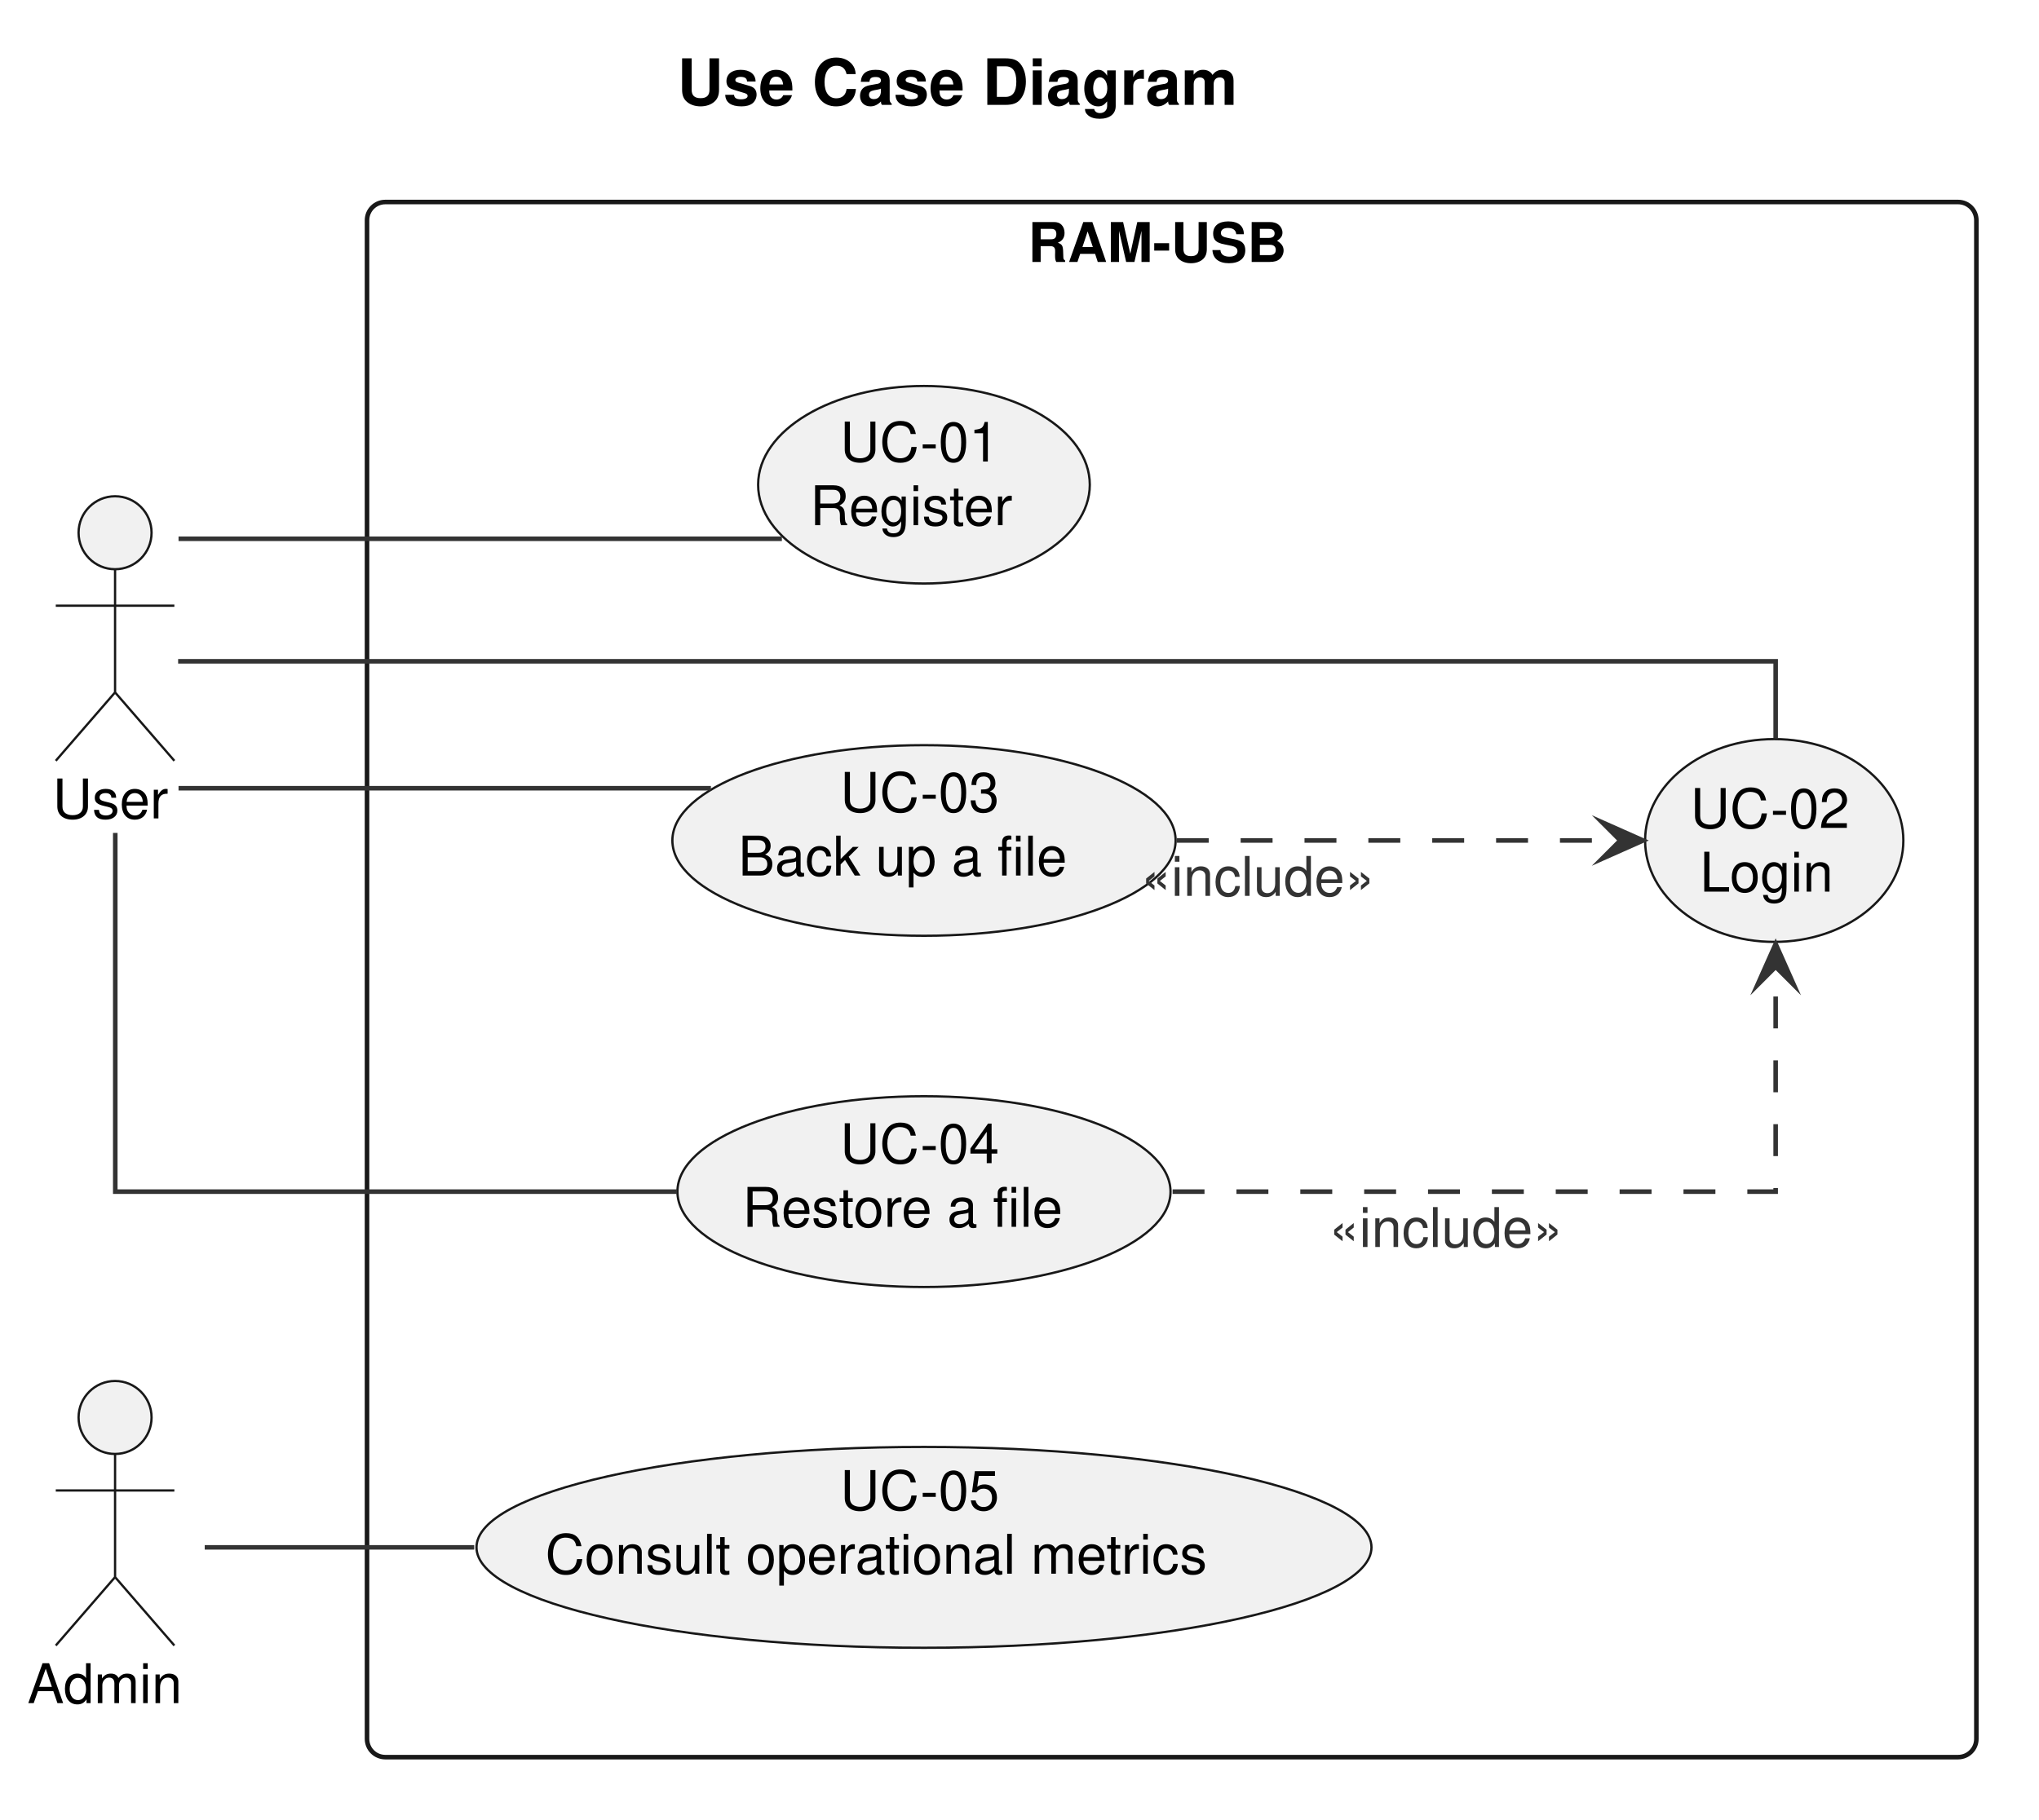
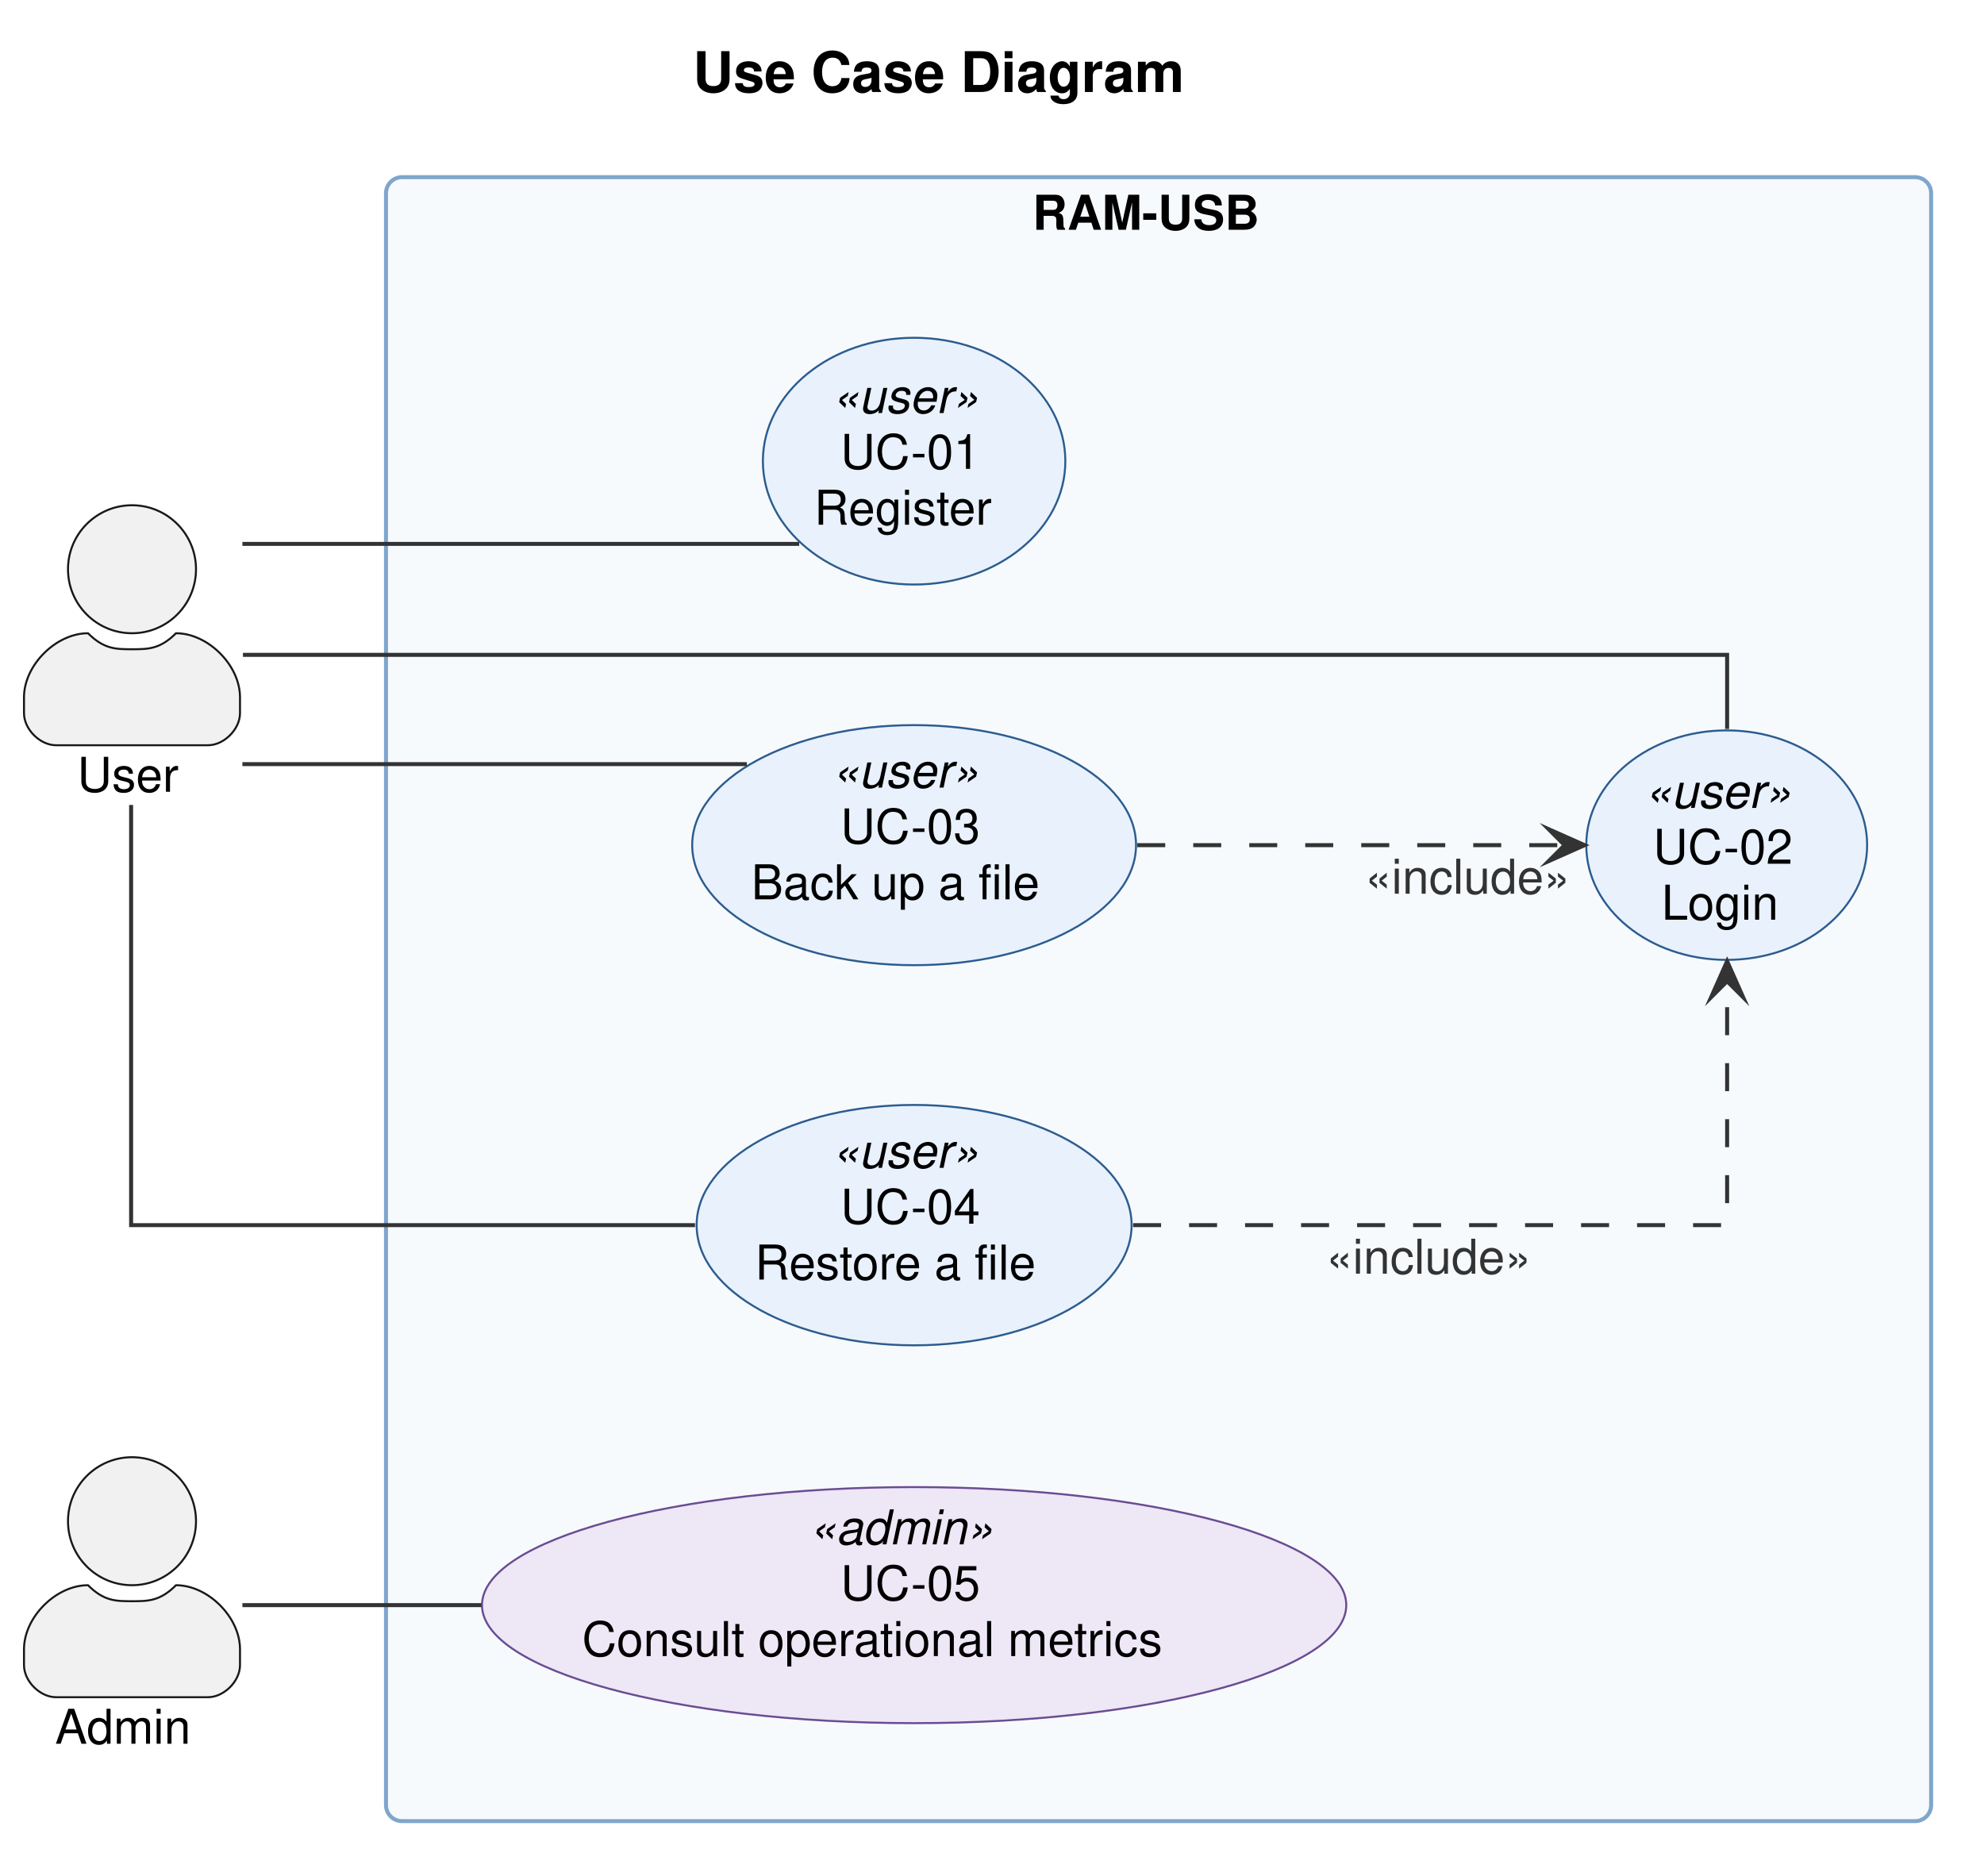
- <svg xmlns="http://www.w3.org/2000/svg" contentStyleType="text/css" data-diagram-type="DESCRIPTION" height="399px" preserveAspectRatio="none" style="width:447px;height:399px;background:#FFFFFF;" version="1.1" viewBox="0 0 447 399" width="447px" zoomAndPan="magnify">
+ <svg xmlns="http://www.w3.org/2000/svg" contentStyleType="text/css" data-diagram-type="DESCRIPTION" height="469px" preserveAspectRatio="none" style="width:496px;height:469px;background:#FFFFFF;" version="1.1" viewBox="0 0 496 469" width="496px" zoomAndPan="magnify">
  <defs />
  <g>
    <g class="title" data-source-line="3">
-       <text fill="#000000" font-family="'Helvetica'" font-size="14" font-weight="700" lengthAdjust="spacing" textLength="143.322" x="148.474" y="22.995">Use Case Diagram</text>
+       <text fill="#000000" font-family="'Helvetica'" font-size="14" font-weight="700" lengthAdjust="spacing" textLength="143.322" x="173.229" y="22.995">Use Case Diagram</text>
    </g>
-     <g class="cluster" data-qualified-name="RAM-USB" data-source-line="11" id="ent0003">
-       <rect fill="none" height="341" rx="4" ry="4" style="stroke:#181818;stroke-width:1;" width="352.81" x="80.46" y="44.297" />
-       <text fill="#000000" font-family="'Helvetica'" font-size="12" font-weight="700" lengthAdjust="spacing" textLength="62.982" x="225.374" y="57.435">RAM-USB</text>
+     <g class="cluster" data-qualified-name="RAM-USB" data-source-line="24" id="ent0003">
+       <rect fill="#F7FAFD" height="411" rx="4" ry="4" style="stroke:#7FA6CC;stroke-width:1;" width="386.28" x="96.5" y="44.297" />
+       <text fill="#000000" font-family="'Helvetica'" font-size="12" font-weight="700" lengthAdjust="spacing" textLength="62.982" x="258.149" y="57.435">RAM-USB</text>
    </g>
-     <g class="entity" data-qualified-name="RAM-USB.UC1" data-source-line="13" id="ent0004">
-       <ellipse cx="202.555" cy="106.294" fill="#F1F1F1" rx="36.355" ry="21.658" style="stroke:#181818;stroke-width:0.5;" />
-       <text fill="#000000" font-family="'Helvetica'" font-size="12" lengthAdjust="spacing" textLength="36.762" x="184.174" y="101.194">UC-01</text>
-       <text fill="#000000" font-family="'Helvetica'" font-size="12" lengthAdjust="spacing" textLength="49.945" x="177.582" y="115.163">Register</text>
+     <g class="entity" data-qualified-name="RAM-USB.UC1" data-source-line="26" id="ent0004">
+       <ellipse cx="228.528" cy="115.293" fill="#E8F1FC" rx="37.808" ry="30.846" style="stroke:#2C5C8F;stroke-width:0.5;" />
+       <text fill="#000000" font-family="'Helvetica'" font-size="12" font-style="italic" lengthAdjust="spacing" textLength="40.986" x="208.035" y="103.253">«user»</text>
+       <text fill="#000000" font-family="'Helvetica'" font-size="12" lengthAdjust="spacing" textLength="36.762" x="210.147" y="117.222">UC-01</text>
+       <text fill="#000000" font-family="'Helvetica'" font-size="12" lengthAdjust="spacing" textLength="49.945" x="203.555" y="131.191">Register</text>
    </g>
-     <g class="entity" data-qualified-name="RAM-USB.UC4" data-source-line="14" id="ent0005">
-       <ellipse cx="202.558" cy="261.295" fill="#F1F1F1" rx="54.048" ry="20.918" style="stroke:#181818;stroke-width:0.5;" />
-       <text fill="#000000" font-family="'Helvetica'" font-size="12" lengthAdjust="spacing" textLength="36.762" x="184.177" y="255.048">UC-04</text>
-       <text fill="#000000" font-family="'Helvetica'" font-size="12" lengthAdjust="spacing" textLength="79.594" x="162.761" y="269.016">Restore a file</text>
+     <g class="entity" data-qualified-name="RAM-USB.UC4" data-source-line="27" id="ent0005">
+       <ellipse cx="228.532" cy="306.295" fill="#E8F1FC" rx="54.372" ry="30.048" style="stroke:#2C5C8F;stroke-width:0.5;" />
+       <text fill="#000000" font-family="'Helvetica'" font-size="12" font-style="italic" lengthAdjust="spacing" textLength="40.986" x="208.039" y="291.961">«user»</text>
+       <text fill="#000000" font-family="'Helvetica'" font-size="12" lengthAdjust="spacing" textLength="36.762" x="210.151" y="305.93">UC-04</text>
+       <text fill="#000000" font-family="'Helvetica'" font-size="12" lengthAdjust="spacing" textLength="79.594" x="188.736" y="319.898">Restore a file</text>
    </g>
-     <g class="entity" data-qualified-name="RAM-USB.UC3" data-source-line="15" id="ent0006">
-       <ellipse cx="202.564" cy="184.294" fill="#F1F1F1" rx="55.163" ry="20.897" style="stroke:#181818;stroke-width:0.5;" />
-       <text fill="#000000" font-family="'Helvetica'" font-size="12" lengthAdjust="spacing" textLength="36.762" x="184.183" y="178.013">UC-03</text>
-       <text fill="#000000" font-family="'Helvetica'" font-size="12" lengthAdjust="spacing" textLength="81.428" x="161.85" y="191.982">Back up a file</text>
+     <g class="entity" data-qualified-name="RAM-USB.UC3" data-source-line="28" id="ent0006">
+       <ellipse cx="228.53" cy="211.296" fill="#E8F1FC" rx="55.48" ry="30.009" style="stroke:#2C5C8F;stroke-width:0.5;" />
+       <text fill="#000000" font-family="'Helvetica'" font-size="12" font-style="italic" lengthAdjust="spacing" textLength="40.986" x="208.037" y="196.9">«user»</text>
+       <text fill="#000000" font-family="'Helvetica'" font-size="12" lengthAdjust="spacing" textLength="36.762" x="210.149" y="210.869">UC-03</text>
+       <text fill="#000000" font-family="'Helvetica'" font-size="12" lengthAdjust="spacing" textLength="81.428" x="187.816" y="224.838">Back up a file</text>
    </g>
-     <g class="entity" data-qualified-name="RAM-USB.UC5" data-source-line="16" id="ent0007">
-       <ellipse cx="202.561" cy="339.297" fill="#F1F1F1" rx="98.101" ry="22.02" style="stroke:#181818;stroke-width:0.5;" />
-       <text fill="#000000" font-family="'Helvetica'" font-size="12" lengthAdjust="spacing" textLength="36.762" x="184.18" y="331.104">UC-05</text>
-       <text fill="#000000" font-family="'Helvetica'" font-size="12" lengthAdjust="spacing" textLength="166.049" x="119.536" y="345.073">Consult operational metrics</text>
+     <g class="entity" data-qualified-name="RAM-USB.UC5" data-source-line="29" id="ent0007">
+       <ellipse cx="228.534" cy="401.295" fill="#EDE7F6" rx="108.034" ry="29.508" style="stroke:#6A4C93;stroke-width:0.5;" />
+       <text fill="#000000" font-family="'Helvetica'" font-size="12" font-style="italic" lengthAdjust="spacing" textLength="52.412" x="202.328" y="386.094">«admin»</text>
+       <text fill="#000000" font-family="'Helvetica'" font-size="12" lengthAdjust="spacing" textLength="36.762" x="210.154" y="400.063">UC-05</text>
+       <text fill="#000000" font-family="'Helvetica'" font-size="12" lengthAdjust="spacing" textLength="166.049" x="145.51" y="414.031">Consult operational metrics</text>
    </g>
-     <g class="entity" data-qualified-name="RAM-USB.UC2" data-source-line="18" id="ent0008">
-       <ellipse cx="388.957" cy="184.3" fill="#F1F1F1" rx="28.308" ry="22.233" style="stroke:#181818;stroke-width:0.5;" />
-       <text fill="#000000" font-family="'Helvetica'" font-size="12" lengthAdjust="spacing" textLength="36.762" x="370.577" y="181.548">UC-02</text>
-       <text fill="#000000" font-family="'Helvetica'" font-size="12" lengthAdjust="spacing" textLength="32.584" x="372.666" y="195.517">Login</text>
+     <g class="entity" data-qualified-name="RAM-USB.UC2" data-source-line="31" id="ent0008">
+       <ellipse cx="431.677" cy="211.292" fill="#E8F1FC" rx="35.107" ry="28.686" style="stroke:#2C5C8F;stroke-width:0.5;" />
+       <text fill="#000000" font-family="'Helvetica'" font-size="12" font-style="italic" lengthAdjust="spacing" textLength="40.986" x="411.184" y="201.988">«user»</text>
+       <text fill="#000000" font-family="'Helvetica'" font-size="12" lengthAdjust="spacing" textLength="36.762" x="413.296" y="215.957">UC-02</text>
+       <text fill="#000000" font-family="'Helvetica'" font-size="12" lengthAdjust="spacing" textLength="32.584" x="415.385" y="229.926">Login</text>
    </g>
-     <g class="entity" data-qualified-name="User" data-source-line="8" id="ent0001">
-       <ellipse cx="25.226" cy="116.817" fill="#F1F1F1" rx="8" ry="8" style="stroke:#181818;stroke-width:0.5;" />
-       <path d="M25.226,124.817 L25.226,151.817 M12.226,132.817 L38.226,132.817 M25.226,151.817 L12.226,166.817 M25.226,151.817 L38.226,166.817" fill="none" style="stroke:#181818;stroke-width:0.5;" />
-       <text fill="#000000" font-family="'Helvetica'" font-size="12" lengthAdjust="spacing" textLength="27.352" x="11.55" y="179.456">User</text>
+     <g class="entity" data-qualified-name="User" data-source-line="21" id="ent0001">
+       <ellipse cx="33" cy="142.317" fill="#F1F1F1" rx="16" ry="16" style="stroke:#181818;stroke-width:0.5;" />
+       <path d="M33,162.317 C37,162.317 40,162.317 44,158.317 C52,158.317 60,166.317 60,174.317 L60,178.317 C60,182.317 56,186.317 52,186.317 L14,186.317 C10,186.317 6,182.317 6,178.317 L6,174.317 C6,166.317 14,158.317 22,158.317 C26,162.317 29,162.317 33,162.317" fill="#F1F1F1" style="stroke:#181818;stroke-width:0.5;" />
+       <text fill="#000000" font-family="'Helvetica'" font-size="12" lengthAdjust="spacing" textLength="27.352" x="19.324" y="197.956">User</text>
    </g>
-     <g class="entity" data-qualified-name="Admin" data-source-line="9" id="ent0002">
-       <ellipse cx="25.227" cy="310.817" fill="#F1F1F1" rx="8" ry="8" style="stroke:#181818;stroke-width:0.5;" />
-       <path d="M25.227,318.817 L25.227,345.817 M12.227,326.817 L38.227,326.817 M25.227,345.817 L12.227,360.817 M25.227,345.817 L38.227,360.817" fill="none" style="stroke:#181818;stroke-width:0.5;" />
-       <text fill="#000000" font-family="'Helvetica'" font-size="12" lengthAdjust="spacing" textLength="38.455" x="6" y="373.455">Admin</text>
+     <g class="entity" data-qualified-name="Admin" data-source-line="22" id="ent0002">
+       <ellipse cx="33" cy="380.317" fill="#F1F1F1" rx="16" ry="16" style="stroke:#181818;stroke-width:0.5;" />
+       <path d="M33,400.317 C37,400.317 40,400.317 44,396.317 C52,396.317 60,404.317 60,412.317 L60,416.317 C60,420.317 56,424.317 52,424.317 L14,424.317 C10,424.317 6,420.317 6,416.317 L6,412.317 C6,404.317 14,396.317 22,396.317 C26,400.317 29,400.317 33,400.317" fill="#F1F1F1" style="stroke:#181818;stroke-width:0.5;" />
+       <text fill="#000000" font-family="'Helvetica'" font-size="12" lengthAdjust="spacing" textLength="38.455" x="13.773" y="435.955">Admin</text>
    </g>
-     <g class="link" data-entity-1="ent0001" data-entity-2="ent0004" data-link-type="association" data-source-line="21" id="lnk9">
-       <path d="M39.14,118.137 C67.47,118.137 132.46,118.137 171.41,118.137" fill="none" id="User-UC1" style="stroke:#333333;stroke-width:1;" />
+     <g class="link" data-entity-1="ent0001" data-entity-2="ent0004" data-link-type="association" data-source-line="34" id="lnk9">
+       <path d="M60.6,135.977 C97.45,135.977 162.39,135.977 199.8,135.977" fill="none" id="User-UC1" style="stroke:#333333;stroke-width:1;" />
    </g>
-     <g class="link" data-entity-1="ent0001" data-entity-2="ent0006" data-link-type="association" data-source-line="22" id="lnk10">
-       <path d="M39.14,172.837 C63.96,172.837 116.92,172.837 155.85,172.837" fill="none" id="User-UC3" style="stroke:#333333;stroke-width:1;" />
+     <g class="link" data-entity-1="ent0001" data-entity-2="ent0006" data-link-type="association" data-source-line="35" id="lnk10">
+       <path d="M60.6,191.037 C93.45,191.037 148.62,191.037 186.71,191.037" fill="none" id="User-UC3" style="stroke:#333333;stroke-width:1;" />
    </g>
-     <g class="link" data-entity-1="ent0001" data-entity-2="ent0005" data-link-type="association" data-source-line="23" id="lnk11">
-       <path d="M25.27,182.637 C25.27,216.547 25.27,261.297 25.27,261.297 C25.27,261.297 96.27,261.297 148.4,261.297" fill="none" id="User-UC4" style="stroke:#333333;stroke-width:1;" />
+     <g class="link" data-entity-1="ent0001" data-entity-2="ent0005" data-link-type="association" data-source-line="36" id="lnk11">
+       <path d="M32.78,201.247 C32.78,243.607 32.78,306.297 32.78,306.297 C32.78,306.297 115.84,306.297 173.75,306.297" fill="none" id="User-UC4" style="stroke:#333333;stroke-width:1;" />
    </g>
-     <g class="link" data-entity-1="ent0001" data-entity-2="ent0008" data-link-type="association" data-source-line="24" id="lnk12">
-       <path d="M39.05,145.007 C105.55,145.007 389.27,145.007 389.27,145.007 C389.27,145.007 389.27,153.077 389.27,161.897" fill="none" id="User-UC2" style="stroke:#333333;stroke-width:1;" />
+     <g class="link" data-entity-1="ent0001" data-entity-2="ent0008" data-link-type="association" data-source-line="37" id="lnk12">
+       <path d="M60.73,163.717 C151.16,163.717 431.78,163.717 431.78,163.717 C431.78,163.717 431.78,172.337 431.78,182.247" fill="none" id="User-UC2" style="stroke:#333333;stroke-width:1;" />
    </g>
-     <g class="link" data-entity-1="ent0002" data-entity-2="ent0007" data-link-type="association" data-source-line="25" id="lnk13">
-       <path d="M44.88,339.297 C59.76,339.297 81.43,339.297 103.96,339.297" fill="none" id="Admin-UC5" style="stroke:#333333;stroke-width:1;" />
+     <g class="link" data-entity-1="ent0002" data-entity-2="ent0007" data-link-type="association" data-source-line="38" id="lnk13">
+       <path d="M60.6,401.297 C76.71,401.297 98.18,401.297 120.38,401.297" fill="none" id="Admin-UC5" style="stroke:#333333;stroke-width:1;" />
    </g>
-     <g class="link" data-entity-1="ent0006" data-entity-2="ent0008" data-link-type="dependency" data-source-line="27" id="lnk14">
-       <path d="M257.98,184.297 C291.57,184.297 328.04,184.297 355.21,184.297" fill="none" id="UC3-to-UC2" style="stroke:#333333;stroke-width:1;stroke-dasharray:7,7;" />
-       <polygon fill="#333333" points="360.21,184.297,351.21,180.297,355.21,184.297,351.21,188.297,360.21,184.297" style="stroke:#333333;stroke-width:1;stroke-linejoin:miter;stroke-miterlimit:10;" />
-       <text fill="#333333" font-family="'Helvetica'" font-size="12" lengthAdjust="spacing" textLength="58.16" x="250.09" y="196.435">«include»</text>
+     <g class="link" data-entity-1="ent0006" data-entity-2="ent0008" data-link-type="dependency" data-source-line="40" id="lnk14">
+       <path d="M284.31,211.297 C320.02,211.297 360.28,211.297 391.15,211.297" fill="none" id="UC3-to-UC2" style="stroke:#333333;stroke-width:1;stroke-dasharray:7,7;" />
+       <polygon fill="#333333" points="396.15,211.297,387.15,207.297,391.15,211.297,387.15,215.297,396.15,211.297" style="stroke:#333333;stroke-width:1;stroke-linejoin:miter;stroke-miterlimit:10;" />
+       <text fill="#333333" font-family="'Helvetica'" font-size="12" lengthAdjust="spacing" textLength="58.16" x="341.23" y="223.435">«include»</text>
    </g>
-     <g class="link" data-entity-1="ent0005" data-entity-2="ent0008" data-link-type="dependency" data-source-line="28" id="lnk15">
-       <path d="M257.06,261.297 C312.18,261.297 389.27,261.297 389.27,261.297 C389.27,261.297 389.27,234.697 389.27,211.987" fill="none" id="UC4-to-UC2" style="stroke:#333333;stroke-width:1;stroke-dasharray:7,7;" />
-       <polygon fill="#333333" points="389.27,206.987,385.27,215.987,389.27,211.987,393.27,215.987,389.27,206.987" style="stroke:#333333;stroke-width:1;stroke-linejoin:miter;stroke-miterlimit:10;" />
-       <text fill="#333333" font-family="'Helvetica'" font-size="12" lengthAdjust="spacing" textLength="58.16" x="291.32" y="273.435">«include»</text>
+     <g class="link" data-entity-1="ent0005" data-entity-2="ent0008" data-link-type="dependency" data-source-line="41" id="lnk15">
+       <path d="M283.27,306.297 C343.47,306.297 431.78,306.297 431.78,306.297 C431.78,306.297 431.78,273.257 431.78,245.317" fill="none" id="UC4-to-UC2" style="stroke:#333333;stroke-width:1;stroke-dasharray:7,7;" />
+       <polygon fill="#333333" points="431.78,240.317,427.78,249.317,431.78,245.317,435.78,249.317,431.78,240.317" style="stroke:#333333;stroke-width:1;stroke-linejoin:miter;stroke-miterlimit:10;" />
+       <text fill="#333333" font-family="'Helvetica'" font-size="12" lengthAdjust="spacing" textLength="58.16" x="331.52" y="318.435">«include»</text>
    </g>
  </g>
</svg>
